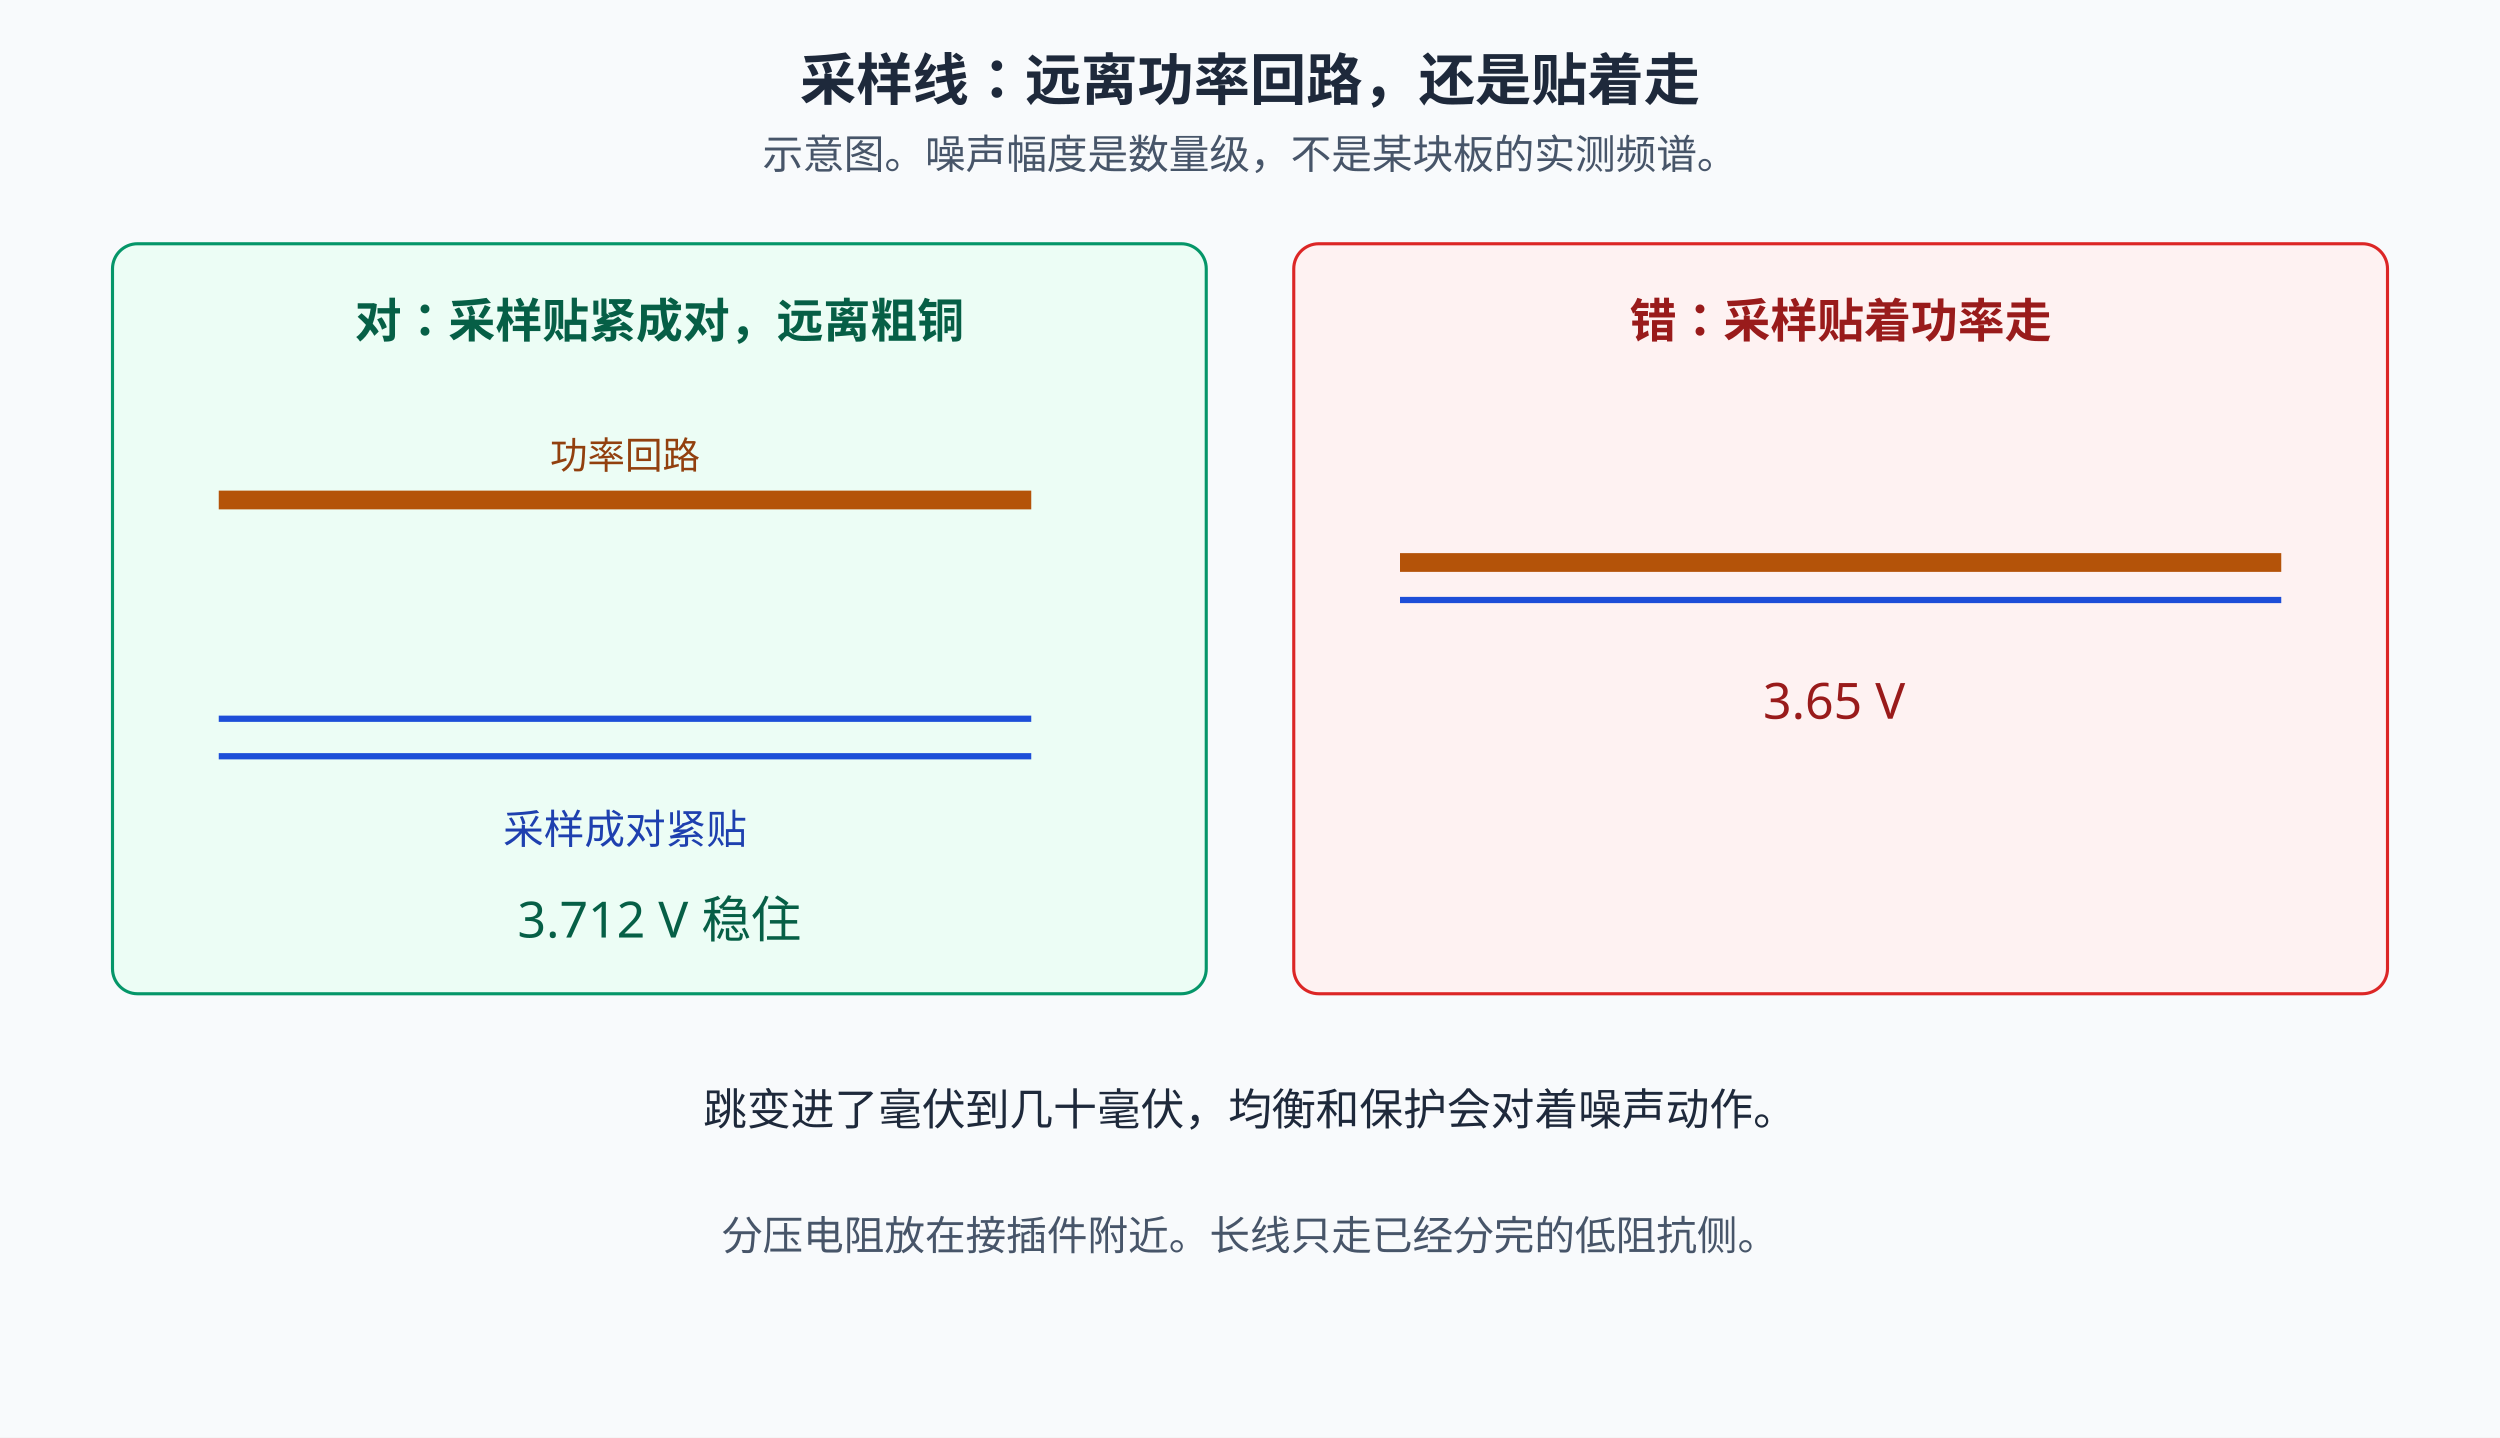
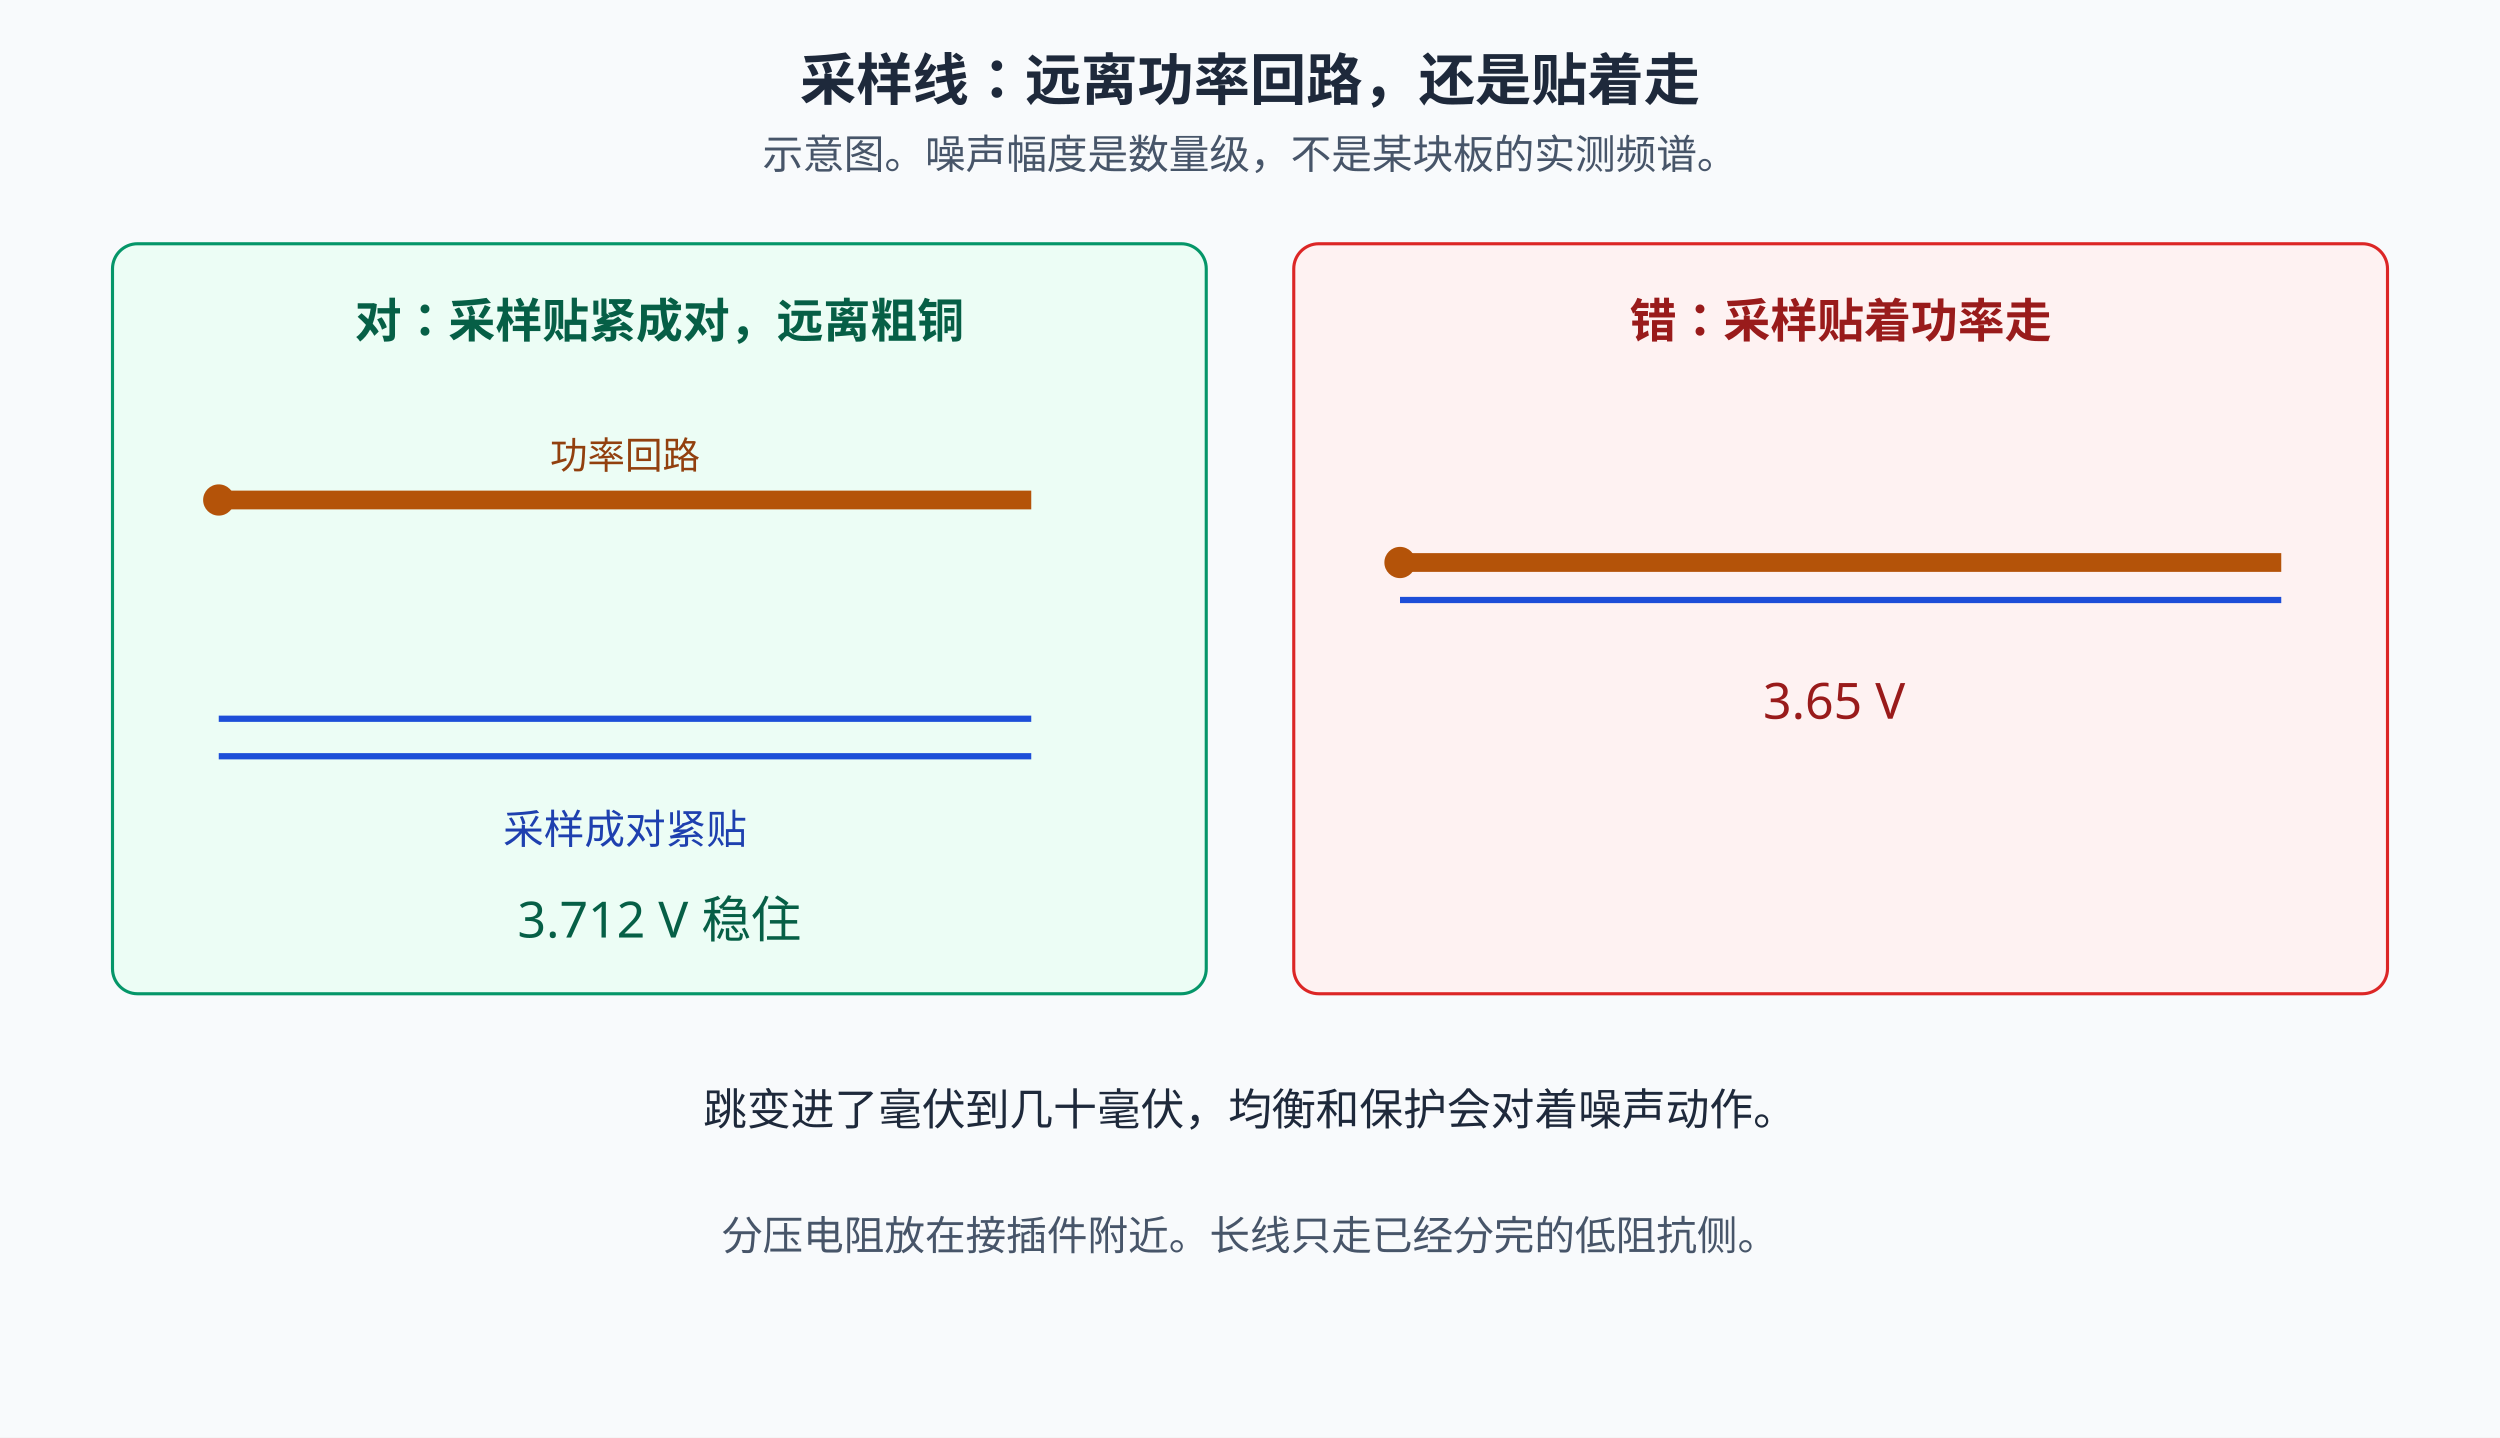
<svg xmlns="http://www.w3.org/2000/svg" width="800" height="460" viewBox="0 0 800 460">
  <rect width="800" height="460" fill="#f8fafc" />
  <style>
  text{font-family:"Segoe UI","Microsoft YaHei",sans-serif;}
  /* 深色模式：GitHub 深色主题下对调底色与文字色，只覆盖配色，不动几何与动画。
     stroke="#fff" 保持白色——那是彩色徽标上的勾选，不在覆盖范围内。 */
  @media (prefers-color-scheme: dark){
  rect[fill="#f8fafc"]{fill:#0f172a}
  rect[fill="#fff"]{fill:#1e293b}
  [fill="#f1f5f9"]{fill:#1e293b}
  [stroke="#f1f5f9"]{stroke:#1e293b}
  [fill="#e2e8f0"]{fill:#334155}
  [stroke="#e2e8f0"]{stroke:#334155}
  [fill="#cbd5e1"]{fill:#475569}
  [stroke="#cbd5e1"]{stroke:#475569}
  [fill="#64748b"]{fill:#94a3b8}
  [stroke="#64748b"]{stroke:#94a3b8}
  [fill="#475569"]{fill:#cbd5e1}
  [stroke="#475569"]{stroke:#cbd5e1}
  [fill="#334155"]{fill:#e2e8f0}
  [stroke="#334155"]{stroke:#e2e8f0}
  [fill="#1e293b"]{fill:#f1f5f9}
  [stroke="#1e293b"]{stroke:#f1f5f9}
  [fill="#dbeafe"]{fill:#1e3a8a}
  [stroke="#dbeafe"]{stroke:#1e3a8a}
  [fill="#eff6ff"]{fill:#172554}
  [stroke="#eff6ff"]{stroke:#172554}
  [fill="#bfdbfe"]{fill:#1e40af}
  [stroke="#bfdbfe"]{stroke:#1e40af}
  [fill="#1d4ed8"]{fill:#60a5fa}
  [stroke="#1d4ed8"]{stroke:#60a5fa}
  [fill="#1e40af"]{fill:#93c5fd}
  [stroke="#1e40af"]{stroke:#93c5fd}
  [fill="#2563eb"]{fill:#60a5fa}
  [stroke="#2563eb"]{stroke:#60a5fa}
  [fill="#3b82f6"]{fill:#60a5fa}
  [stroke="#3b82f6"]{stroke:#60a5fa}
  [fill="#ecfdf5"]{fill:#022c22}
  [stroke="#ecfdf5"]{stroke:#022c22}
  [fill="#a7f3d0"]{fill:#065f46}
  [stroke="#a7f3d0"]{stroke:#065f46}
  [fill="#86efac"]{fill:#166534}
  [stroke="#86efac"]{stroke:#166534}
  [fill="#065f46"]{fill:#6ee7b7}
  [stroke="#065f46"]{stroke:#6ee7b7}
  [fill="#059669"]{fill:#34d399}
  [stroke="#059669"]{stroke:#34d399}
  [fill="#fef2f2"]{fill:#450a0a}
  [stroke="#fef2f2"]{stroke:#450a0a}
  [fill="#fecaca"]{fill:#7f1d1d}
  [stroke="#fecaca"]{stroke:#7f1d1d}
  [fill="#fca5a5"]{fill:#b91c1c}
  [stroke="#fca5a5"]{stroke:#b91c1c}
  [fill="#991b1b"]{fill:#fca5a5}
  [stroke="#991b1b"]{stroke:#fca5a5}
  [fill="#dc2626"]{fill:#f87171}
  [stroke="#dc2626"]{stroke:#f87171}
  [fill="#fffbeb"]{fill:#451a03}
  [stroke="#fffbeb"]{stroke:#451a03}
  [fill="#fef3c7"]{fill:#78350f}
  [stroke="#fef3c7"]{stroke:#78350f}
  [fill="#92400e"]{fill:#fcd34d}
  [stroke="#92400e"]{stroke:#fcd34d}
  [fill="#b45309"]{fill:#fbbf24}
  [stroke="#b45309"]{stroke:#fbbf24}
  }
</style>
  <text x="400" y="32" text-anchor="middle" font-size="18" font-weight="bold" fill="#1e293b">采样线：远离功率回路，还是贴着走</text>
  <text x="400" y="54" text-anchor="middle" font-size="13" fill="#475569">示意图。噪声幅度是数量级，不是某块板的实测频谱。</text>
  <rect x="36" y="78" width="350" height="240" rx="8" fill="#ecfdf5" stroke="#059669" />
  <text x="211" y="108" text-anchor="middle" font-size="15" font-weight="bold" fill="#065f46">对：采样贴紧成对，远离粗铜</text>
  <line x1="70" y1="160" x2="330" y2="160" stroke="#b45309" stroke-width="6" />
  <text x="200" y="150" text-anchor="middle" font-size="12" fill="#92400e">功率回路</text>
  <line x1="70" y1="230" x2="330" y2="230" stroke="#1d4ed8" stroke-width="2" />
  <line x1="70" y1="242" x2="330" y2="242" stroke="#1d4ed8" stroke-width="2" />
  <text x="200" y="270" text-anchor="middle" font-size="13" fill="#1e40af">采样成对紧贴</text>
  <text x="211" y="300" text-anchor="middle" font-size="16" fill="#065f46">3.712 V 稳住</text>
  <rect x="414" y="78" width="350" height="240" rx="8" fill="#fef2f2" stroke="#dc2626">
    <animate attributeName="stroke-width" values="2;5;2" keyTimes="0;0.5;1" dur="2s" repeatCount="indefinite" />
  </rect>
  <text x="589" y="108" text-anchor="middle" font-size="15" font-weight="bold" fill="#991b1b">错：采样贴着功率走</text>
  <line x1="448" y1="180" x2="730" y2="180" stroke="#b45309" stroke-width="6" />
  <line x1="448" y1="192" x2="730" y2="192" stroke="#1d4ed8" stroke-width="2" />
  <text x="589" y="230" text-anchor="middle" font-size="16" fill="#991b1b" opacity="1">3.65 V
    <animate attributeName="opacity" values="1;0;1" keyTimes="0;0.5;1" dur="0.6s" repeatCount="indefinite" />
  </text>
  <text x="589" y="258" text-anchor="middle" font-size="16" fill="#991b1b" opacity="0">3.78 V
    <animate attributeName="opacity" values="0;1;0" keyTimes="0;0.5;1" dur="0.6s" repeatCount="indefinite" />
  </text>
+   <circle r="5" fill="#b45309" cx="70" cy="160">
+     <animate attributeName="cx" values="70;330;70" keyTimes="0;0.5;1" dur="3s" repeatCount="indefinite" />
+   </circle>
+   <circle r="5" fill="#b45309" cx="448" cy="180">
+     <animate attributeName="cx" values="448;730;448" keyTimes="0;0.5;1" dur="3s" repeatCount="indefinite" />
+   </circle>
  <text x="400" y="360" text-anchor="middle" font-size="14" fill="#1e293b">跳变进了毫伏到几十毫伏，均衡和保护会对着噪声动作。</text>
  <text x="400" y="400" text-anchor="middle" font-size="13" fill="#475569">分压电阻放在接插件附近。长线只走已经分完的低阻抗侧。</text>
</svg>
